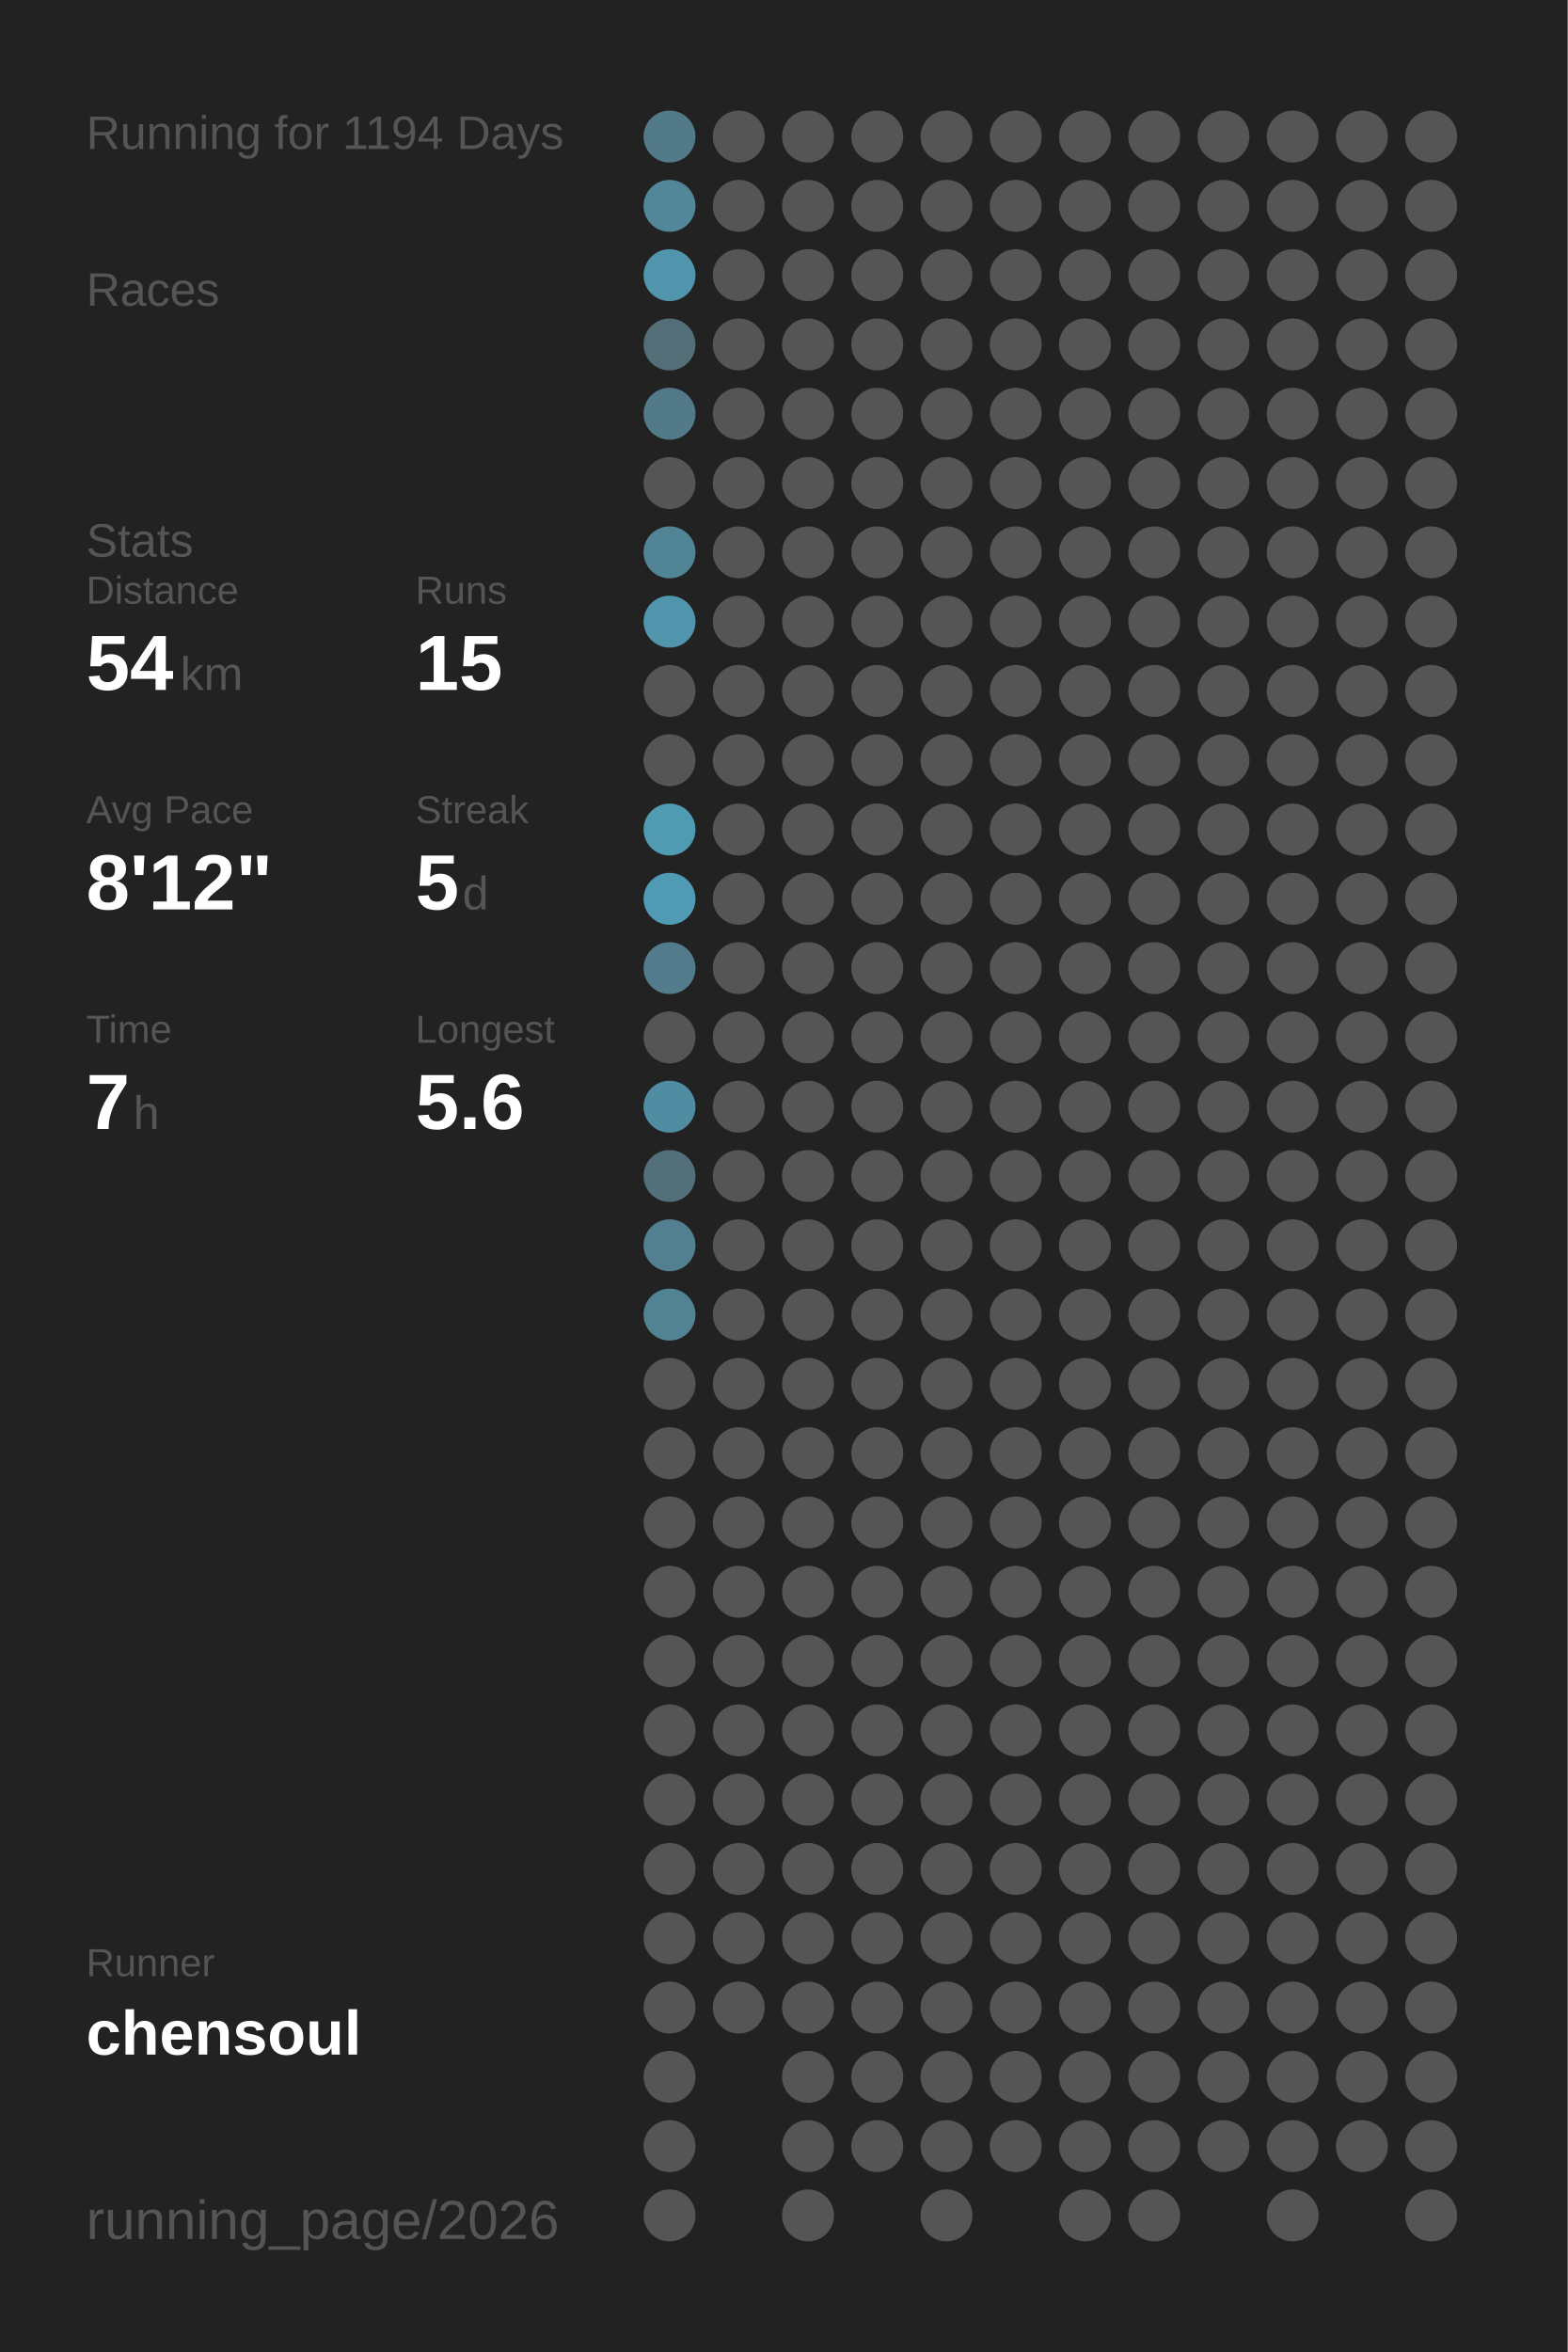
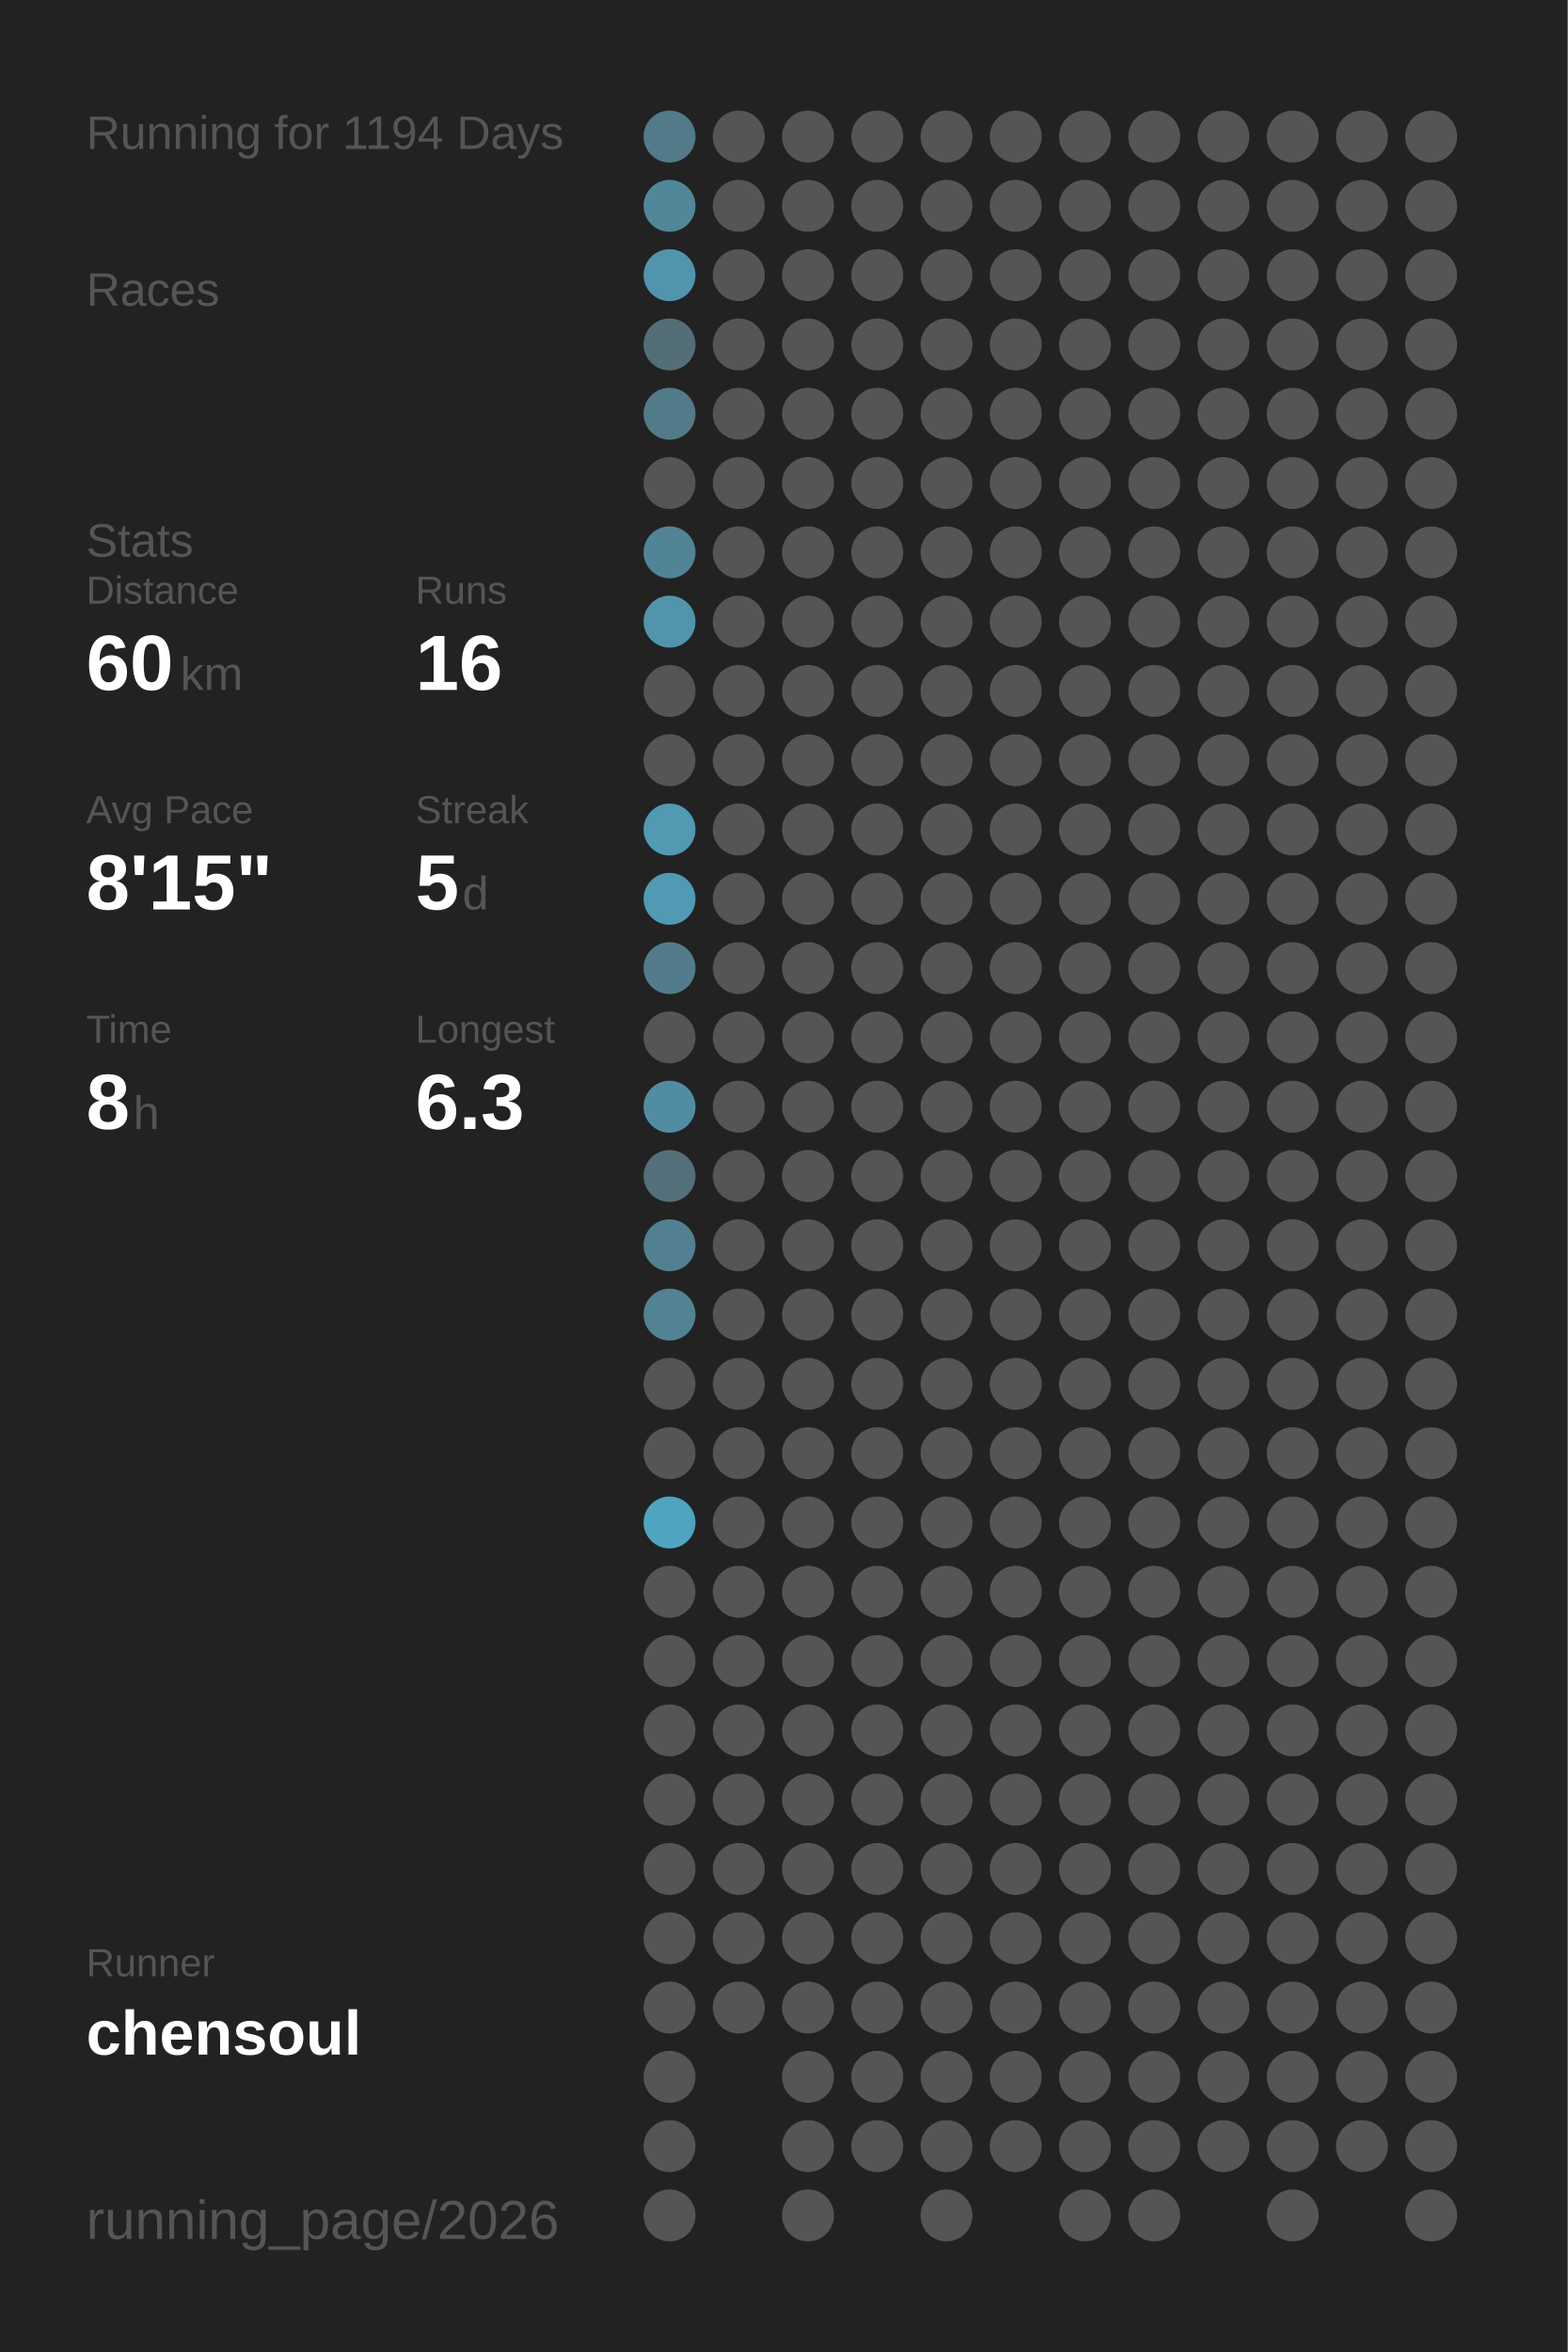
<svg xmlns="http://www.w3.org/2000/svg" baseProfile="full" height="300mm" version="1.1" viewBox="0,0,200,300" width="200mm">
  <defs />
  <rect fill="#222222" height="300" width="200" x="0" y="0" />
  <text fill="#555555" style="font-size:6px; font-family:Arial;" x="11" y="19">Running for 1194 Days</text>
  <text fill="#555555" style="font-size:6px; font-family:Arial;" x="11" y="39">Races</text>
  <text fill="#555555" style="font-size:6px; font-family:Arial;" x="11" y="71">Stats</text>
  <text fill="#555555" style="font-size:5px; font-family:Arial;" x="11" y="77">Distance</text>
-   <text fill="#FFFFFF" style="font-size:10px; font-family:Arial; font-weight:bold;" x="11" y="88">54</text>
+   <text fill="#FFFFFF" style="font-size:10px; font-family:Arial; font-weight:bold;" x="11" y="88">60</text>
  <text fill="#555555" style="font-size:6px; font-family:Arial;" x="23" y="88">km</text>
  <text fill="#555555" style="font-size:5px; font-family:Arial;" x="53" y="77">Runs</text>
-   <text fill="#FFFFFF" style="font-size:10px; font-family:Arial; font-weight:bold;" x="53" y="88">15</text>
+   <text fill="#FFFFFF" style="font-size:10px; font-family:Arial; font-weight:bold;" x="53" y="88">16</text>
  <text fill="#555555" style="font-size:5px; font-family:Arial;" x="11" y="105">Avg Pace</text>
-   <text fill="#FFFFFF" style="font-size:10px; font-family:Arial; font-weight:bold;" x="11" y="116">8'12"</text>
+   <text fill="#FFFFFF" style="font-size:10px; font-family:Arial; font-weight:bold;" x="11" y="116">8'15"</text>
  <text fill="#555555" style="font-size:5px; font-family:Arial;" x="53" y="105">Streak</text>
  <text fill="#FFFFFF" style="font-size:10px; font-family:Arial; font-weight:bold;" x="53" y="116">5</text>
  <text fill="#555555" style="font-size:6px; font-family:Arial;" x="59" y="116">d</text>
  <text fill="#555555" style="font-size:5px; font-family:Arial;" x="11" y="133">Time</text>
-   <text fill="#FFFFFF" style="font-size:10px; font-family:Arial; font-weight:bold;" x="11" y="144">7</text>
+   <text fill="#FFFFFF" style="font-size:10px; font-family:Arial; font-weight:bold;" x="11" y="144">8</text>
  <text fill="#555555" style="font-size:6px; font-family:Arial;" x="17" y="144">h</text>
  <text fill="#555555" style="font-size:5px; font-family:Arial;" x="53" y="133">Longest</text>
-   <text fill="#FFFFFF" style="font-size:10px; font-family:Arial; font-weight:bold;" x="53" y="144">5.6</text>
+   <text fill="#FFFFFF" style="font-size:10px; font-family:Arial; font-weight:bold;" x="53" y="144">6.3</text>
  <text fill="#555555" style="font-size:5px; font-family:Arial;" x="11" y="252.065">Runner</text>
  <text fill="#FFFFFF" style="font-size:8px; font-family:Arial; font-weight:bold;" x="11" y="262.065">chensoul</text>
  <text fill="#555555" style="font-size:7px; font-family:Arial;" x="11" y="285.581">running_page/2026</text>
  <circle cx="85.417" cy="17.419" fill="#527a88" r="3.312" />
  <circle cx="85.417" cy="26.258" fill="#518799" r="3.312" />
  <circle cx="85.417" cy="35.097" fill="#5095ac" r="3.312" />
  <circle cx="85.417" cy="43.935" fill="#536e77" r="3.312" />
  <circle cx="85.417" cy="52.774" fill="#527a88" r="3.312" />
  <circle cx="85.417" cy="61.613" fill="#555555" r="3.312" />
  <circle cx="85.417" cy="70.452" fill="#518495" r="3.312" />
  <circle cx="85.417" cy="79.29" fill="#5095ac" r="3.312" />
  <circle cx="85.417" cy="88.129" fill="#555555" r="3.312" />
  <circle cx="85.417" cy="96.968" fill="#555555" r="3.312" />
  <circle cx="85.417" cy="105.806" fill="#509ab2" r="3.312" />
  <circle cx="85.417" cy="114.645" fill="#509ab3" r="3.312" />
  <circle cx="85.417" cy="123.484" fill="#527c8b" r="3.312" />
  <circle cx="85.417" cy="132.323" fill="#555555" r="3.312" />
  <circle cx="85.417" cy="141.161" fill="#518da2" r="3.312" />
  <circle cx="85.417" cy="150" fill="#536f79" r="3.312" />
  <circle cx="85.417" cy="158.839" fill="#528090" r="3.312" />
  <circle cx="85.417" cy="167.677" fill="#528393" r="3.312" />
  <circle cx="85.417" cy="176.516" fill="#555555" r="3.312" />
  <circle cx="85.417" cy="185.355" fill="#555555" r="3.312" />
-   <circle cx="85.417" cy="194.194" fill="#555555" r="3.312" />
+   <circle cx="85.417" cy="194.194" fill="#4fa4c0" r="3.312" />
  <circle cx="85.417" cy="203.032" fill="#555555" r="3.312" />
  <circle cx="85.417" cy="211.871" fill="#555555" r="3.312" />
  <circle cx="85.417" cy="220.71" fill="#555555" r="3.312" />
  <circle cx="85.417" cy="229.548" fill="#555555" r="3.312" />
  <circle cx="85.417" cy="238.387" fill="#555555" r="3.312" />
  <circle cx="85.417" cy="247.226" fill="#555555" r="3.312" />
  <circle cx="85.417" cy="256.065" fill="#555555" r="3.312" />
  <circle cx="85.417" cy="264.903" fill="#555555" r="3.312" />
  <circle cx="85.417" cy="273.742" fill="#555555" r="3.312" />
  <circle cx="85.417" cy="282.581" fill="#555555" r="3.312" />
  <circle cx="94.25" cy="17.419" fill="#555555" r="3.312" />
  <circle cx="94.25" cy="26.258" fill="#555555" r="3.312" />
  <circle cx="94.25" cy="35.097" fill="#555555" r="3.312" />
  <circle cx="94.25" cy="43.935" fill="#555555" r="3.312" />
  <circle cx="94.25" cy="52.774" fill="#555555" r="3.312" />
  <circle cx="94.25" cy="61.613" fill="#555555" r="3.312" />
  <circle cx="94.25" cy="70.452" fill="#555555" r="3.312" />
  <circle cx="94.25" cy="79.29" fill="#555555" r="3.312" />
  <circle cx="94.25" cy="88.129" fill="#555555" r="3.312" />
  <circle cx="94.25" cy="96.968" fill="#555555" r="3.312" />
  <circle cx="94.25" cy="105.806" fill="#555555" r="3.312" />
  <circle cx="94.25" cy="114.645" fill="#555555" r="3.312" />
  <circle cx="94.25" cy="123.484" fill="#555555" r="3.312" />
  <circle cx="94.25" cy="132.323" fill="#555555" r="3.312" />
  <circle cx="94.25" cy="141.161" fill="#555555" r="3.312" />
  <circle cx="94.25" cy="150" fill="#555555" r="3.312" />
  <circle cx="94.25" cy="158.839" fill="#555555" r="3.312" />
  <circle cx="94.25" cy="167.677" fill="#555555" r="3.312" />
  <circle cx="94.25" cy="176.516" fill="#555555" r="3.312" />
  <circle cx="94.25" cy="185.355" fill="#555555" r="3.312" />
  <circle cx="94.25" cy="194.194" fill="#555555" r="3.312" />
  <circle cx="94.25" cy="203.032" fill="#555555" r="3.312" />
  <circle cx="94.25" cy="211.871" fill="#555555" r="3.312" />
  <circle cx="94.25" cy="220.71" fill="#555555" r="3.312" />
  <circle cx="94.25" cy="229.548" fill="#555555" r="3.312" />
  <circle cx="94.25" cy="238.387" fill="#555555" r="3.312" />
  <circle cx="94.25" cy="247.226" fill="#555555" r="3.312" />
  <circle cx="94.25" cy="256.065" fill="#555555" r="3.312" />
  <circle cx="103.083" cy="17.419" fill="#555555" r="3.312" />
  <circle cx="103.083" cy="26.258" fill="#555555" r="3.312" />
  <circle cx="103.083" cy="35.097" fill="#555555" r="3.312" />
  <circle cx="103.083" cy="43.935" fill="#555555" r="3.312" />
  <circle cx="103.083" cy="52.774" fill="#555555" r="3.312" />
  <circle cx="103.083" cy="61.613" fill="#555555" r="3.312" />
  <circle cx="103.083" cy="70.452" fill="#555555" r="3.312" />
  <circle cx="103.083" cy="79.29" fill="#555555" r="3.312" />
  <circle cx="103.083" cy="88.129" fill="#555555" r="3.312" />
  <circle cx="103.083" cy="96.968" fill="#555555" r="3.312" />
  <circle cx="103.083" cy="105.806" fill="#555555" r="3.312" />
  <circle cx="103.083" cy="114.645" fill="#555555" r="3.312" />
  <circle cx="103.083" cy="123.484" fill="#555555" r="3.312" />
  <circle cx="103.083" cy="132.323" fill="#555555" r="3.312" />
  <circle cx="103.083" cy="141.161" fill="#555555" r="3.312" />
  <circle cx="103.083" cy="150" fill="#555555" r="3.312" />
  <circle cx="103.083" cy="158.839" fill="#555555" r="3.312" />
  <circle cx="103.083" cy="167.677" fill="#555555" r="3.312" />
  <circle cx="103.083" cy="176.516" fill="#555555" r="3.312" />
  <circle cx="103.083" cy="185.355" fill="#555555" r="3.312" />
  <circle cx="103.083" cy="194.194" fill="#555555" r="3.312" />
  <circle cx="103.083" cy="203.032" fill="#555555" r="3.312" />
  <circle cx="103.083" cy="211.871" fill="#555555" r="3.312" />
  <circle cx="103.083" cy="220.71" fill="#555555" r="3.312" />
  <circle cx="103.083" cy="229.548" fill="#555555" r="3.312" />
  <circle cx="103.083" cy="238.387" fill="#555555" r="3.312" />
  <circle cx="103.083" cy="247.226" fill="#555555" r="3.312" />
  <circle cx="103.083" cy="256.065" fill="#555555" r="3.312" />
  <circle cx="103.083" cy="264.903" fill="#555555" r="3.312" />
  <circle cx="103.083" cy="273.742" fill="#555555" r="3.312" />
  <circle cx="103.083" cy="282.581" fill="#555555" r="3.312" />
  <circle cx="111.917" cy="17.419" fill="#555555" r="3.312" />
  <circle cx="111.917" cy="26.258" fill="#555555" r="3.312" />
  <circle cx="111.917" cy="35.097" fill="#555555" r="3.312" />
  <circle cx="111.917" cy="43.935" fill="#555555" r="3.312" />
  <circle cx="111.917" cy="52.774" fill="#555555" r="3.312" />
  <circle cx="111.917" cy="61.613" fill="#555555" r="3.312" />
  <circle cx="111.917" cy="70.452" fill="#555555" r="3.312" />
  <circle cx="111.917" cy="79.29" fill="#555555" r="3.312" />
  <circle cx="111.917" cy="88.129" fill="#555555" r="3.312" />
  <circle cx="111.917" cy="96.968" fill="#555555" r="3.312" />
  <circle cx="111.917" cy="105.806" fill="#555555" r="3.312" />
  <circle cx="111.917" cy="114.645" fill="#555555" r="3.312" />
  <circle cx="111.917" cy="123.484" fill="#555555" r="3.312" />
  <circle cx="111.917" cy="132.323" fill="#555555" r="3.312" />
  <circle cx="111.917" cy="141.161" fill="#555555" r="3.312" />
  <circle cx="111.917" cy="150" fill="#555555" r="3.312" />
  <circle cx="111.917" cy="158.839" fill="#555555" r="3.312" />
  <circle cx="111.917" cy="167.677" fill="#555555" r="3.312" />
  <circle cx="111.917" cy="176.516" fill="#555555" r="3.312" />
  <circle cx="111.917" cy="185.355" fill="#555555" r="3.312" />
  <circle cx="111.917" cy="194.194" fill="#555555" r="3.312" />
  <circle cx="111.917" cy="203.032" fill="#555555" r="3.312" />
  <circle cx="111.917" cy="211.871" fill="#555555" r="3.312" />
  <circle cx="111.917" cy="220.71" fill="#555555" r="3.312" />
  <circle cx="111.917" cy="229.548" fill="#555555" r="3.312" />
  <circle cx="111.917" cy="238.387" fill="#555555" r="3.312" />
  <circle cx="111.917" cy="247.226" fill="#555555" r="3.312" />
  <circle cx="111.917" cy="256.065" fill="#555555" r="3.312" />
  <circle cx="111.917" cy="264.903" fill="#555555" r="3.312" />
  <circle cx="111.917" cy="273.742" fill="#555555" r="3.312" />
  <circle cx="120.75" cy="17.419" fill="#555555" r="3.312" />
  <circle cx="120.75" cy="26.258" fill="#555555" r="3.312" />
  <circle cx="120.75" cy="35.097" fill="#555555" r="3.312" />
  <circle cx="120.75" cy="43.935" fill="#555555" r="3.312" />
  <circle cx="120.75" cy="52.774" fill="#555555" r="3.312" />
  <circle cx="120.75" cy="61.613" fill="#555555" r="3.312" />
  <circle cx="120.75" cy="70.452" fill="#555555" r="3.312" />
  <circle cx="120.75" cy="79.29" fill="#555555" r="3.312" />
  <circle cx="120.75" cy="88.129" fill="#555555" r="3.312" />
  <circle cx="120.75" cy="96.968" fill="#555555" r="3.312" />
  <circle cx="120.75" cy="105.806" fill="#555555" r="3.312" />
  <circle cx="120.75" cy="114.645" fill="#555555" r="3.312" />
  <circle cx="120.75" cy="123.484" fill="#555555" r="3.312" />
  <circle cx="120.75" cy="132.323" fill="#555555" r="3.312" />
  <circle cx="120.75" cy="141.161" fill="#555555" r="3.312" />
  <circle cx="120.75" cy="150" fill="#555555" r="3.312" />
  <circle cx="120.75" cy="158.839" fill="#555555" r="3.312" />
  <circle cx="120.75" cy="167.677" fill="#555555" r="3.312" />
  <circle cx="120.75" cy="176.516" fill="#555555" r="3.312" />
  <circle cx="120.75" cy="185.355" fill="#555555" r="3.312" />
  <circle cx="120.75" cy="194.194" fill="#555555" r="3.312" />
  <circle cx="120.75" cy="203.032" fill="#555555" r="3.312" />
  <circle cx="120.75" cy="211.871" fill="#555555" r="3.312" />
  <circle cx="120.75" cy="220.71" fill="#555555" r="3.312" />
  <circle cx="120.75" cy="229.548" fill="#555555" r="3.312" />
  <circle cx="120.75" cy="238.387" fill="#555555" r="3.312" />
  <circle cx="120.75" cy="247.226" fill="#555555" r="3.312" />
  <circle cx="120.75" cy="256.065" fill="#555555" r="3.312" />
  <circle cx="120.75" cy="264.903" fill="#555555" r="3.312" />
  <circle cx="120.75" cy="273.742" fill="#555555" r="3.312" />
  <circle cx="120.75" cy="282.581" fill="#555555" r="3.312" />
  <circle cx="129.583" cy="17.419" fill="#555555" r="3.312" />
  <circle cx="129.583" cy="26.258" fill="#555555" r="3.312" />
  <circle cx="129.583" cy="35.097" fill="#555555" r="3.312" />
  <circle cx="129.583" cy="43.935" fill="#555555" r="3.312" />
  <circle cx="129.583" cy="52.774" fill="#555555" r="3.312" />
  <circle cx="129.583" cy="61.613" fill="#555555" r="3.312" />
  <circle cx="129.583" cy="70.452" fill="#555555" r="3.312" />
  <circle cx="129.583" cy="79.29" fill="#555555" r="3.312" />
  <circle cx="129.583" cy="88.129" fill="#555555" r="3.312" />
  <circle cx="129.583" cy="96.968" fill="#555555" r="3.312" />
  <circle cx="129.583" cy="105.806" fill="#555555" r="3.312" />
  <circle cx="129.583" cy="114.645" fill="#555555" r="3.312" />
  <circle cx="129.583" cy="123.484" fill="#555555" r="3.312" />
  <circle cx="129.583" cy="132.323" fill="#555555" r="3.312" />
  <circle cx="129.583" cy="141.161" fill="#555555" r="3.312" />
  <circle cx="129.583" cy="150" fill="#555555" r="3.312" />
  <circle cx="129.583" cy="158.839" fill="#555555" r="3.312" />
  <circle cx="129.583" cy="167.677" fill="#555555" r="3.312" />
  <circle cx="129.583" cy="176.516" fill="#555555" r="3.312" />
  <circle cx="129.583" cy="185.355" fill="#555555" r="3.312" />
  <circle cx="129.583" cy="194.194" fill="#555555" r="3.312" />
  <circle cx="129.583" cy="203.032" fill="#555555" r="3.312" />
  <circle cx="129.583" cy="211.871" fill="#555555" r="3.312" />
  <circle cx="129.583" cy="220.71" fill="#555555" r="3.312" />
  <circle cx="129.583" cy="229.548" fill="#555555" r="3.312" />
  <circle cx="129.583" cy="238.387" fill="#555555" r="3.312" />
  <circle cx="129.583" cy="247.226" fill="#555555" r="3.312" />
  <circle cx="129.583" cy="256.065" fill="#555555" r="3.312" />
  <circle cx="129.583" cy="264.903" fill="#555555" r="3.312" />
  <circle cx="129.583" cy="273.742" fill="#555555" r="3.312" />
  <circle cx="138.417" cy="17.419" fill="#555555" r="3.312" />
  <circle cx="138.417" cy="26.258" fill="#555555" r="3.312" />
  <circle cx="138.417" cy="35.097" fill="#555555" r="3.312" />
  <circle cx="138.417" cy="43.935" fill="#555555" r="3.312" />
  <circle cx="138.417" cy="52.774" fill="#555555" r="3.312" />
  <circle cx="138.417" cy="61.613" fill="#555555" r="3.312" />
  <circle cx="138.417" cy="70.452" fill="#555555" r="3.312" />
  <circle cx="138.417" cy="79.29" fill="#555555" r="3.312" />
  <circle cx="138.417" cy="88.129" fill="#555555" r="3.312" />
  <circle cx="138.417" cy="96.968" fill="#555555" r="3.312" />
  <circle cx="138.417" cy="105.806" fill="#555555" r="3.312" />
  <circle cx="138.417" cy="114.645" fill="#555555" r="3.312" />
  <circle cx="138.417" cy="123.484" fill="#555555" r="3.312" />
  <circle cx="138.417" cy="132.323" fill="#555555" r="3.312" />
  <circle cx="138.417" cy="141.161" fill="#555555" r="3.312" />
  <circle cx="138.417" cy="150" fill="#555555" r="3.312" />
  <circle cx="138.417" cy="158.839" fill="#555555" r="3.312" />
  <circle cx="138.417" cy="167.677" fill="#555555" r="3.312" />
  <circle cx="138.417" cy="176.516" fill="#555555" r="3.312" />
  <circle cx="138.417" cy="185.355" fill="#555555" r="3.312" />
  <circle cx="138.417" cy="194.194" fill="#555555" r="3.312" />
  <circle cx="138.417" cy="203.032" fill="#555555" r="3.312" />
  <circle cx="138.417" cy="211.871" fill="#555555" r="3.312" />
  <circle cx="138.417" cy="220.71" fill="#555555" r="3.312" />
  <circle cx="138.417" cy="229.548" fill="#555555" r="3.312" />
  <circle cx="138.417" cy="238.387" fill="#555555" r="3.312" />
  <circle cx="138.417" cy="247.226" fill="#555555" r="3.312" />
  <circle cx="138.417" cy="256.065" fill="#555555" r="3.312" />
  <circle cx="138.417" cy="264.903" fill="#555555" r="3.312" />
  <circle cx="138.417" cy="273.742" fill="#555555" r="3.312" />
  <circle cx="138.417" cy="282.581" fill="#555555" r="3.312" />
  <circle cx="147.25" cy="17.419" fill="#555555" r="3.312" />
  <circle cx="147.25" cy="26.258" fill="#555555" r="3.312" />
  <circle cx="147.25" cy="35.097" fill="#555555" r="3.312" />
  <circle cx="147.25" cy="43.935" fill="#555555" r="3.312" />
  <circle cx="147.25" cy="52.774" fill="#555555" r="3.312" />
  <circle cx="147.25" cy="61.613" fill="#555555" r="3.312" />
  <circle cx="147.25" cy="70.452" fill="#555555" r="3.312" />
  <circle cx="147.25" cy="79.29" fill="#555555" r="3.312" />
  <circle cx="147.25" cy="88.129" fill="#555555" r="3.312" />
  <circle cx="147.25" cy="96.968" fill="#555555" r="3.312" />
  <circle cx="147.25" cy="105.806" fill="#555555" r="3.312" />
  <circle cx="147.25" cy="114.645" fill="#555555" r="3.312" />
  <circle cx="147.25" cy="123.484" fill="#555555" r="3.312" />
  <circle cx="147.25" cy="132.323" fill="#555555" r="3.312" />
  <circle cx="147.25" cy="141.161" fill="#555555" r="3.312" />
  <circle cx="147.25" cy="150" fill="#555555" r="3.312" />
  <circle cx="147.25" cy="158.839" fill="#555555" r="3.312" />
  <circle cx="147.25" cy="167.677" fill="#555555" r="3.312" />
  <circle cx="147.25" cy="176.516" fill="#555555" r="3.312" />
  <circle cx="147.25" cy="185.355" fill="#555555" r="3.312" />
  <circle cx="147.25" cy="194.194" fill="#555555" r="3.312" />
  <circle cx="147.25" cy="203.032" fill="#555555" r="3.312" />
  <circle cx="147.25" cy="211.871" fill="#555555" r="3.312" />
  <circle cx="147.25" cy="220.71" fill="#555555" r="3.312" />
  <circle cx="147.25" cy="229.548" fill="#555555" r="3.312" />
  <circle cx="147.25" cy="238.387" fill="#555555" r="3.312" />
  <circle cx="147.25" cy="247.226" fill="#555555" r="3.312" />
  <circle cx="147.25" cy="256.065" fill="#555555" r="3.312" />
  <circle cx="147.25" cy="264.903" fill="#555555" r="3.312" />
  <circle cx="147.25" cy="273.742" fill="#555555" r="3.312" />
  <circle cx="147.25" cy="282.581" fill="#555555" r="3.312" />
  <circle cx="156.083" cy="17.419" fill="#555555" r="3.312" />
  <circle cx="156.083" cy="26.258" fill="#555555" r="3.312" />
  <circle cx="156.083" cy="35.097" fill="#555555" r="3.312" />
  <circle cx="156.083" cy="43.935" fill="#555555" r="3.312" />
  <circle cx="156.083" cy="52.774" fill="#555555" r="3.312" />
  <circle cx="156.083" cy="61.613" fill="#555555" r="3.312" />
  <circle cx="156.083" cy="70.452" fill="#555555" r="3.312" />
  <circle cx="156.083" cy="79.29" fill="#555555" r="3.312" />
  <circle cx="156.083" cy="88.129" fill="#555555" r="3.312" />
  <circle cx="156.083" cy="96.968" fill="#555555" r="3.312" />
  <circle cx="156.083" cy="105.806" fill="#555555" r="3.312" />
  <circle cx="156.083" cy="114.645" fill="#555555" r="3.312" />
  <circle cx="156.083" cy="123.484" fill="#555555" r="3.312" />
  <circle cx="156.083" cy="132.323" fill="#555555" r="3.312" />
  <circle cx="156.083" cy="141.161" fill="#555555" r="3.312" />
  <circle cx="156.083" cy="150" fill="#555555" r="3.312" />
  <circle cx="156.083" cy="158.839" fill="#555555" r="3.312" />
  <circle cx="156.083" cy="167.677" fill="#555555" r="3.312" />
  <circle cx="156.083" cy="176.516" fill="#555555" r="3.312" />
  <circle cx="156.083" cy="185.355" fill="#555555" r="3.312" />
  <circle cx="156.083" cy="194.194" fill="#555555" r="3.312" />
  <circle cx="156.083" cy="203.032" fill="#555555" r="3.312" />
  <circle cx="156.083" cy="211.871" fill="#555555" r="3.312" />
  <circle cx="156.083" cy="220.71" fill="#555555" r="3.312" />
  <circle cx="156.083" cy="229.548" fill="#555555" r="3.312" />
  <circle cx="156.083" cy="238.387" fill="#555555" r="3.312" />
  <circle cx="156.083" cy="247.226" fill="#555555" r="3.312" />
  <circle cx="156.083" cy="256.065" fill="#555555" r="3.312" />
  <circle cx="156.083" cy="264.903" fill="#555555" r="3.312" />
  <circle cx="156.083" cy="273.742" fill="#555555" r="3.312" />
  <circle cx="164.917" cy="17.419" fill="#555555" r="3.312" />
  <circle cx="164.917" cy="26.258" fill="#555555" r="3.312" />
  <circle cx="164.917" cy="35.097" fill="#555555" r="3.312" />
  <circle cx="164.917" cy="43.935" fill="#555555" r="3.312" />
  <circle cx="164.917" cy="52.774" fill="#555555" r="3.312" />
  <circle cx="164.917" cy="61.613" fill="#555555" r="3.312" />
  <circle cx="164.917" cy="70.452" fill="#555555" r="3.312" />
  <circle cx="164.917" cy="79.29" fill="#555555" r="3.312" />
  <circle cx="164.917" cy="88.129" fill="#555555" r="3.312" />
  <circle cx="164.917" cy="96.968" fill="#555555" r="3.312" />
  <circle cx="164.917" cy="105.806" fill="#555555" r="3.312" />
  <circle cx="164.917" cy="114.645" fill="#555555" r="3.312" />
  <circle cx="164.917" cy="123.484" fill="#555555" r="3.312" />
  <circle cx="164.917" cy="132.323" fill="#555555" r="3.312" />
  <circle cx="164.917" cy="141.161" fill="#555555" r="3.312" />
  <circle cx="164.917" cy="150" fill="#555555" r="3.312" />
  <circle cx="164.917" cy="158.839" fill="#555555" r="3.312" />
  <circle cx="164.917" cy="167.677" fill="#555555" r="3.312" />
  <circle cx="164.917" cy="176.516" fill="#555555" r="3.312" />
  <circle cx="164.917" cy="185.355" fill="#555555" r="3.312" />
  <circle cx="164.917" cy="194.194" fill="#555555" r="3.312" />
  <circle cx="164.917" cy="203.032" fill="#555555" r="3.312" />
  <circle cx="164.917" cy="211.871" fill="#555555" r="3.312" />
  <circle cx="164.917" cy="220.71" fill="#555555" r="3.312" />
  <circle cx="164.917" cy="229.548" fill="#555555" r="3.312" />
  <circle cx="164.917" cy="238.387" fill="#555555" r="3.312" />
  <circle cx="164.917" cy="247.226" fill="#555555" r="3.312" />
  <circle cx="164.917" cy="256.065" fill="#555555" r="3.312" />
  <circle cx="164.917" cy="264.903" fill="#555555" r="3.312" />
  <circle cx="164.917" cy="273.742" fill="#555555" r="3.312" />
  <circle cx="164.917" cy="282.581" fill="#555555" r="3.312" />
  <circle cx="173.75" cy="17.419" fill="#555555" r="3.312" />
  <circle cx="173.75" cy="26.258" fill="#555555" r="3.312" />
  <circle cx="173.75" cy="35.097" fill="#555555" r="3.312" />
  <circle cx="173.75" cy="43.935" fill="#555555" r="3.312" />
  <circle cx="173.75" cy="52.774" fill="#555555" r="3.312" />
  <circle cx="173.75" cy="61.613" fill="#555555" r="3.312" />
  <circle cx="173.75" cy="70.452" fill="#555555" r="3.312" />
  <circle cx="173.75" cy="79.29" fill="#555555" r="3.312" />
  <circle cx="173.75" cy="88.129" fill="#555555" r="3.312" />
  <circle cx="173.75" cy="96.968" fill="#555555" r="3.312" />
  <circle cx="173.75" cy="105.806" fill="#555555" r="3.312" />
  <circle cx="173.75" cy="114.645" fill="#555555" r="3.312" />
  <circle cx="173.75" cy="123.484" fill="#555555" r="3.312" />
  <circle cx="173.75" cy="132.323" fill="#555555" r="3.312" />
  <circle cx="173.75" cy="141.161" fill="#555555" r="3.312" />
  <circle cx="173.75" cy="150" fill="#555555" r="3.312" />
  <circle cx="173.75" cy="158.839" fill="#555555" r="3.312" />
  <circle cx="173.75" cy="167.677" fill="#555555" r="3.312" />
  <circle cx="173.75" cy="176.516" fill="#555555" r="3.312" />
  <circle cx="173.75" cy="185.355" fill="#555555" r="3.312" />
  <circle cx="173.75" cy="194.194" fill="#555555" r="3.312" />
  <circle cx="173.75" cy="203.032" fill="#555555" r="3.312" />
  <circle cx="173.75" cy="211.871" fill="#555555" r="3.312" />
  <circle cx="173.75" cy="220.71" fill="#555555" r="3.312" />
  <circle cx="173.75" cy="229.548" fill="#555555" r="3.312" />
  <circle cx="173.75" cy="238.387" fill="#555555" r="3.312" />
  <circle cx="173.75" cy="247.226" fill="#555555" r="3.312" />
  <circle cx="173.75" cy="256.065" fill="#555555" r="3.312" />
  <circle cx="173.75" cy="264.903" fill="#555555" r="3.312" />
  <circle cx="173.75" cy="273.742" fill="#555555" r="3.312" />
  <circle cx="182.583" cy="17.419" fill="#555555" r="3.312" />
  <circle cx="182.583" cy="26.258" fill="#555555" r="3.312" />
  <circle cx="182.583" cy="35.097" fill="#555555" r="3.312" />
  <circle cx="182.583" cy="43.935" fill="#555555" r="3.312" />
  <circle cx="182.583" cy="52.774" fill="#555555" r="3.312" />
  <circle cx="182.583" cy="61.613" fill="#555555" r="3.312" />
  <circle cx="182.583" cy="70.452" fill="#555555" r="3.312" />
  <circle cx="182.583" cy="79.29" fill="#555555" r="3.312" />
  <circle cx="182.583" cy="88.129" fill="#555555" r="3.312" />
  <circle cx="182.583" cy="96.968" fill="#555555" r="3.312" />
  <circle cx="182.583" cy="105.806" fill="#555555" r="3.312" />
  <circle cx="182.583" cy="114.645" fill="#555555" r="3.312" />
  <circle cx="182.583" cy="123.484" fill="#555555" r="3.312" />
  <circle cx="182.583" cy="132.323" fill="#555555" r="3.312" />
  <circle cx="182.583" cy="141.161" fill="#555555" r="3.312" />
  <circle cx="182.583" cy="150" fill="#555555" r="3.312" />
  <circle cx="182.583" cy="158.839" fill="#555555" r="3.312" />
  <circle cx="182.583" cy="167.677" fill="#555555" r="3.312" />
  <circle cx="182.583" cy="176.516" fill="#555555" r="3.312" />
  <circle cx="182.583" cy="185.355" fill="#555555" r="3.312" />
  <circle cx="182.583" cy="194.194" fill="#555555" r="3.312" />
  <circle cx="182.583" cy="203.032" fill="#555555" r="3.312" />
  <circle cx="182.583" cy="211.871" fill="#555555" r="3.312" />
  <circle cx="182.583" cy="220.71" fill="#555555" r="3.312" />
  <circle cx="182.583" cy="229.548" fill="#555555" r="3.312" />
  <circle cx="182.583" cy="238.387" fill="#555555" r="3.312" />
  <circle cx="182.583" cy="247.226" fill="#555555" r="3.312" />
  <circle cx="182.583" cy="256.065" fill="#555555" r="3.312" />
  <circle cx="182.583" cy="264.903" fill="#555555" r="3.312" />
  <circle cx="182.583" cy="273.742" fill="#555555" r="3.312" />
  <circle cx="182.583" cy="282.581" fill="#555555" r="3.312" />
</svg>
